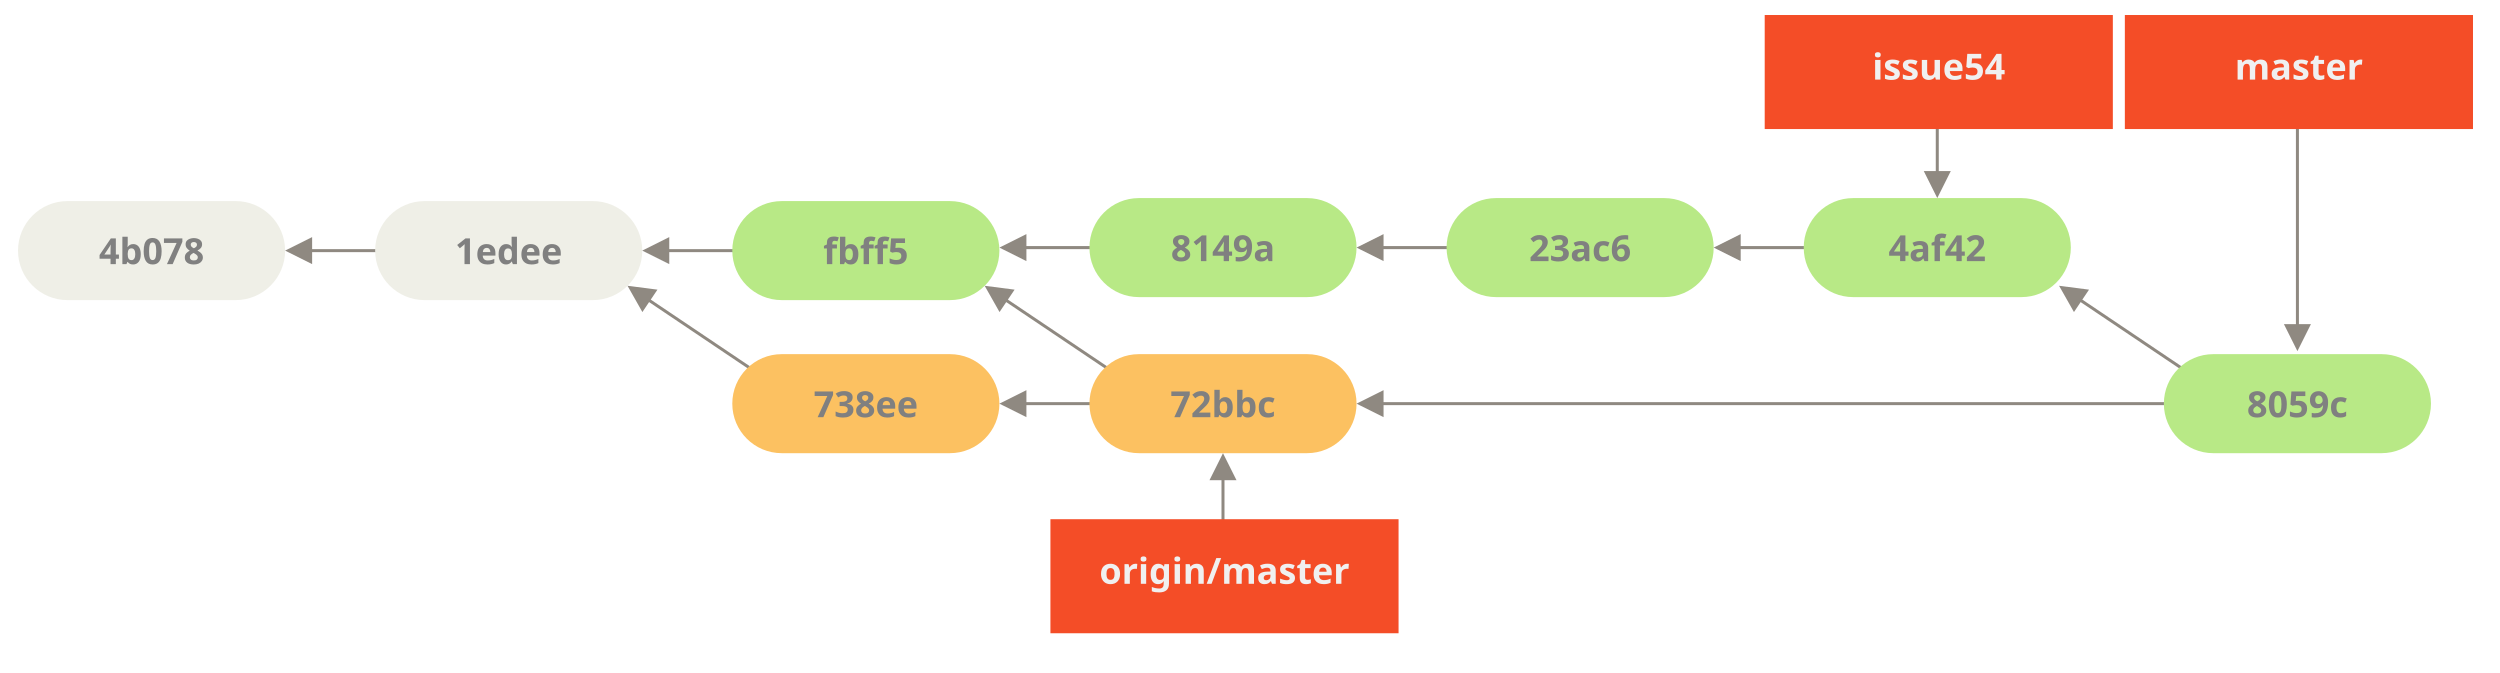
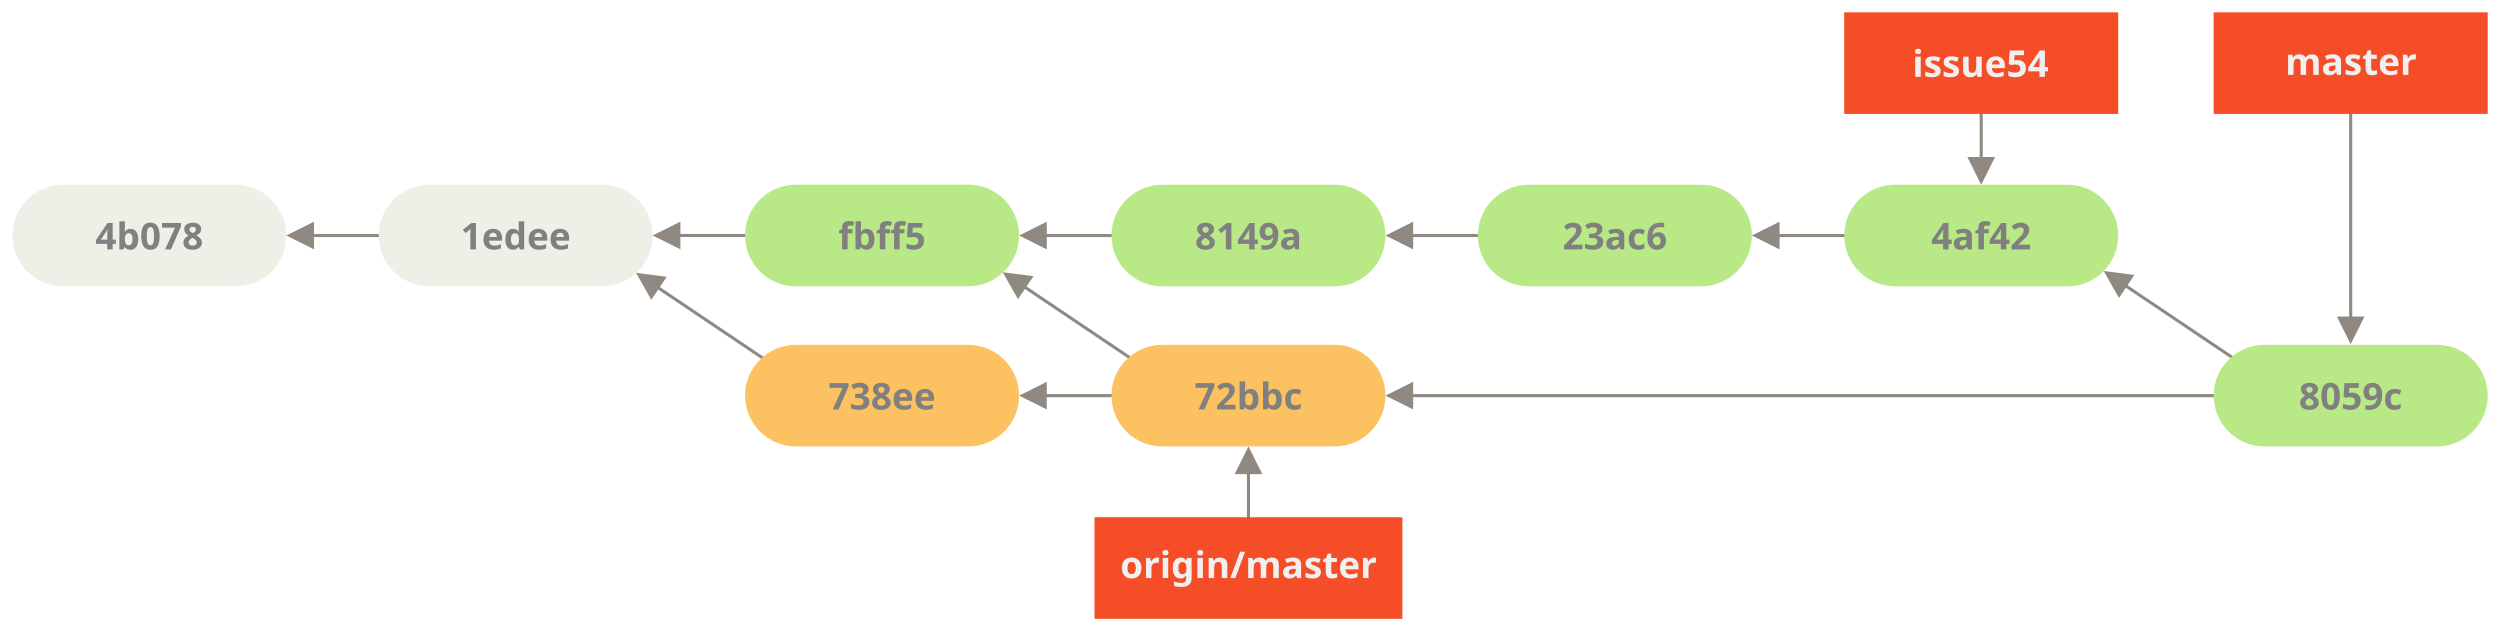
- <svg xmlns="http://www.w3.org/2000/svg" width="833px" height="224px" viewBox="0 0 833 224" version="1.1">
-   <g id="05---Small-Team-6" stroke="none" stroke-width="1" fill="none" fill-rule="evenodd">
-     <g id="brown" transform="translate(6, 67)">
-       <rect id="Rectangle-1" fill="#EFEFE7" fill-rule="evenodd" x="0" y="0" width="89" height="33" rx="16.5" />
-       <text stroke="none" font-family="Source Code Pro" font-size="12px" font-weight="700" fill="#979797" fill-opacity="1" text-anchor="middle" id="C6">
-         <tspan fill="#808080" x="44.5" y="21" fill-opacity="1">4b078</tspan>
+ <svg xmlns="http://www.w3.org/2000/svg" id="svg20941" version="1.1" viewBox="0 0 812 205">
+   <g id="g21690">
+     <g id="brown" transform="translate(4,60)" style="fill-rule:evenodd;fill:none">
+       <rect id="Rectangle-1" width="89" height="33" rx="16.5" ry="16.5" style="fill-rule:evenodd;fill:#efefe7" />
+       <text id="C6" font-size="12px" font-weight="700" style="fill:#979797;font-family:'Source Code Pro';font-size:12px;font-weight:700;text-anchor:middle">
+         <tspan id="tspan20827" x="44.5" y="21" style="fill:gray">4b078</tspan>
      </text>
    </g>
-     <g id="Line-+-brown-2" transform="translate(95, 67)">
-       <path id="Line" d="M9,16 L54,16 L54,17 L9,17 L9,21 L0,16.5 L9,12 L9,16 Z" fill="#8F8981" fill-rule="nonzero" />
-       <g id="brown" transform="translate(30, 0)">
-         <rect id="Rectangle-1" fill="#EFEFE7" fill-rule="evenodd" x="0" y="0" width="89" height="33" rx="16.5" />
-         <text stroke="none" font-family="Source Code Pro" font-size="12px" font-weight="700" fill="#979797" fill-opacity="1" text-anchor="middle" id="C6">
-           <tspan fill="#808080" x="44.5" y="21" fill-opacity="1">1edee</tspan>
+     <g id="Line-+-brown-2" transform="translate(93,60)" style="fill-rule:evenodd;fill:none">
+       <path id="Line" d="m9 16h45v1h-45v4l-9-4.5 9-4.5z" style="fill-rule:nonzero;fill:#8f8981" />
+       <g id="g20838" transform="translate(30)">
+         <rect id="rect20832" width="89" height="33" rx="16.5" ry="16.5" style="fill-rule:evenodd;fill:#efefe7" />
+         <text id="text20836" font-size="12px" font-weight="700" style="fill:#979797;font-family:'Source Code Pro';font-size:12px;font-weight:700;text-anchor:middle">
+           <tspan id="tspan20834" x="44.5" y="21" style="fill:gray">1edee</tspan>
        </text>
      </g>
    </g>
-     <g id="Line-+-brown-3" transform="translate(214, 67)">
-       <path id="Line" d="M9,16 L54,16 L54,17 L9,17 L9,21 L0,16.5 L9,12 L9,16 Z" fill="#8F8981" fill-rule="nonzero" />
-       <g id="jessica" transform="translate(30, 0)">
-         <rect id="Rectangle-1" fill="#B8E986" fill-rule="evenodd" x="0" y="0" width="89" height="33" rx="16.5" />
-         <text stroke="none" font-family="Source Code Pro" font-size="12px" font-weight="700" fill="#979797" fill-opacity="1" text-anchor="middle" id="C3'">
-           <tspan fill="#808080" x="44.5" y="21" fill-opacity="1">fbff5</tspan>
+     <g id="Line-+-brown-3" transform="translate(211.99 59.986)" style="fill-rule:evenodd;fill:none">
+       <path id="path20841" d="m9 16h45v1h-45v4l-9-4.5 9-4.5z" style="fill-rule:nonzero;fill:#8f8981" />
+       <g id="jessica" transform="translate(30)">
+         <rect id="rect20843" width="89" height="33" rx="16.5" ry="16.5" style="fill-rule:evenodd;fill:#b8e986" />
+         <text id="C3'" font-size="12px" font-weight="700" style="fill:#979797;font-family:'Source Code Pro';font-size:12px;font-weight:700;text-anchor:middle">
+           <tspan id="tspan20845" x="44.5" y="21" style="fill:gray">fbff5</tspan>
        </text>
      </g>
    </g>
-     <g id="Line-+-brown-6" transform="translate(209, 95)">
-       <path id="Line" d="M7.833,4.828 L59.194,39.364 L58.636,40.194 L7.275,5.658 L5.043,8.977 L0.085,0.221 L10.065,1.509 L7.833,4.828 Z" fill="#8F8981" fill-rule="nonzero" />
-       <g id="john" transform="translate(35, 23)">
-         <rect id="Rectangle-1" fill="#FCC161" fill-rule="evenodd" x="0" y="0" width="89" height="33" rx="16.5" />
-         <text stroke="none" font-family="Source Code Pro" font-size="12px" font-weight="700" fill="#979797" fill-opacity="1" text-anchor="middle" id="C3'">
-           <tspan fill="#808080" x="44.5" y="21" fill-opacity="1">738ee</tspan>
+     <g id="g21090" transform="translate(-2,-6)">
+       <path id="path20850" transform="translate(208.5,94.4)" d="m7.833 4.828 51.361 34.536-.558.83-51.361-34.536-2.232 3.319-4.958-8.756 9.98 1.288z" style="fill:#8f8981" />
+       <g id="john" transform="translate(244,118)" style="fill-rule:evenodd;fill:none">
+         <rect id="rect20852" width="89" height="33" rx="16.5" ry="16.5" style="fill-rule:evenodd;fill:#fcc161" />
+         <text id="text20856" font-size="12px" font-weight="700" style="fill:#979797;font-family:'Source Code Pro';font-size:12px;font-weight:700;text-anchor:middle">
+           <tspan id="tspan20854" x="44.5" y="21" style="fill:gray">738ee</tspan>
        </text>
      </g>
    </g>
-     <path id="Line-4" d="M335.833,99.828 L387.194,134.364 L386.636,135.194 L335.275,100.658 L333.043,103.977 L328.085,95.221 L338.065,96.509 L335.833,99.828 Z" fill="#8F8981" fill-rule="nonzero" />
-     <path id="Line-5" d="M342,134 L387,134 L387,135 L342,135 L342,139 L333,134.5 L342,130 L342,134 Z" fill="#8F8981" fill-rule="nonzero" />
-     <g id="john" transform="translate(363, 118)">
-       <rect id="Rectangle-1" fill="#FCC161" fill-rule="evenodd" x="0" y="0" width="89" height="33" rx="16.5" />
-       <text stroke="none" font-family="Source Code Pro" font-size="12px" font-weight="700" fill="#979797" fill-opacity="1" text-anchor="middle" id="C3'">
-         <tspan fill="#808080" x="44.5" y="21" fill-opacity="1">72bbc</tspan>
-       </text>
-     </g>
-     <path id="Line-7" d="M693.833,99.828 L745.194,134.364 L744.636,135.194 L693.275,100.658 L691.043,103.977 L686.085,95.221 L696.065,96.509 L693.833,99.828 Z" fill="#8F8981" fill-rule="nonzero" />
-     <path id="Line-6" d="M461,134 L745,134 L745,135 L461,135 L461,139 L452,134.5 L461,130 L461,134 Z" fill="#8F8981" fill-rule="nonzero" />
-     <g id="jessica" transform="translate(721, 118)">
-       <rect id="Rectangle-1" fill="#B8E986" fill-rule="evenodd" x="0" y="0" width="89" height="33" rx="16.5" />
-       <text stroke="none" font-family="Source Code Pro" font-size="12px" font-weight="700" fill="#979797" fill-opacity="1" text-anchor="middle" id="C3'">
-         <tspan fill="#808080" x="44.5" y="21" fill-opacity="1">8059c</tspan>
-       </text>
-     </g>
-     <g id="Line-+-brown-4" transform="translate(333, 66)">
-       <path id="Line" d="M9,16 L54,16 L54,17 L9,17 L9,21 L0,16.5 L9,12 L9,16 Z" fill="#8F8981" fill-rule="nonzero" />
-       <g id="jessica" transform="translate(30, 0)">
-         <rect id="Rectangle-1" fill="#B8E986" fill-rule="evenodd" x="0" y="0" width="89" height="33" rx="16.5" />
-         <text stroke="none" font-family="Source Code Pro" font-size="12px" font-weight="700" fill="#979797" fill-opacity="1" text-anchor="middle" id="C3'">
-           <tspan fill="#808080" x="44.5" y="21" fill-opacity="1">8149a</tspan>
+     <path id="Line-4" transform="translate(-2.4,-6.8)" d="m335.83 99.828 51.361 34.536-.558.83-51.361-34.536-2.232 3.319-4.958-8.756 9.98 1.288z" style="fill:#8f8981" />
+     <g id="g21304">
+       <path id="Line-5" transform="translate(-2,-6)" d="m342 134h45v1h-45v4l-9-4.5 9-4.5z" style="fill:#8f8981" />
+       <g id="g20868" transform="translate(361,112)" style="fill-rule:evenodd;fill:none">
+         <rect id="rect20862" width="89" height="33" rx="16.5" ry="16.5" style="fill-rule:evenodd;fill:#fcc161" />
+         <text id="text20866" font-size="12px" font-weight="700" style="fill:#979797;font-family:'Source Code Pro';font-size:12px;font-weight:700;text-anchor:middle">
+           <tspan id="tspan20864" x="44.5" y="21" style="fill:gray">72bbc</tspan>
        </text>
      </g>
    </g>
-     <g id="Line-+-brown-5" transform="translate(452, 66)">
-       <path id="Line" d="M9,16 L54,16 L54,17 L9,17 L9,21 L0,16.5 L9,12 L9,16 Z" fill="#8F8981" fill-rule="nonzero" />
-       <g id="jessica" transform="translate(30, 0)">
-         <rect id="Rectangle-1" fill="#B8E986" fill-rule="evenodd" x="0" y="0" width="89" height="33" rx="16.5" />
-         <text stroke="none" font-family="Source Code Pro" font-size="12px" font-weight="700" fill="#979797" fill-opacity="1" text-anchor="middle" id="C3'">
-           <tspan fill="#808080" x="44.5" y="21" fill-opacity="1">23ac6</tspan>
+     <g id="g21105" transform="translate(-2,-6)">
+       <path id="Line-7" transform="translate(-.8 -1.2)" d="m693.83 99.828 51.361 34.536-.558.83-51.361-34.536-2.232 3.319-4.958-8.756 9.98 1.288z" style="fill:#8f8981" />
+       <path id="Line-6" d="m461 134h284v1h-284v4l-9-4.5 9-4.5z" style="fill:#8f8981" />
+       <g id="g20878" transform="translate(721,118)" style="fill-rule:evenodd;fill:none">
+         <rect id="rect20872" width="89" height="33" rx="16.5" ry="16.5" style="fill-rule:evenodd;fill:#b8e986" />
+         <text id="text20876" font-size="12px" font-weight="700" style="fill:#979797;font-family:'Source Code Pro';font-size:12px;font-weight:700;text-anchor:middle">
+           <tspan id="tspan20874" x="44.5" y="21" style="fill:gray">8059c</tspan>
        </text>
      </g>
    </g>
-     <path id="Line-3" d="M580,82 L625,82 L625,83 L580,83 L580,87 L571,82.5 L580,78 L580,82 Z" fill="#8F8981" fill-rule="nonzero" />
-     <g id="jessica" transform="translate(601, 66)">
-       <rect id="Rectangle-1" fill="#B8E986" fill-rule="evenodd" x="0" y="0" width="89" height="33" rx="16.5" />
-       <text stroke="none" font-family="Source Code Pro" font-size="12px" font-weight="700" fill="#979797" fill-opacity="1" text-anchor="middle" id="C3'">
-         <tspan fill="#808080" x="44.5" y="21" fill-opacity="1">4af42</tspan>
-       </text>
-     </g>
-     <g id="Line-2-+-ref" transform="translate(350, 151)">
-       <path id="Line-2" d="M58,9 L58,32 L57,32 L57,9 L53,9 L57.5,0 L62,9 L58,9 Z" fill="#8F8981" fill-rule="nonzero" />
-       <g id="ref" transform="translate(0, 22)">
-         <rect id="Rectangle-2" fill="#F44D27" x="0" y="0" width="116" height="38" />
-         <text stroke="none" font-family="Source Code Pro" font-size="12px" font-weight="700" fill="#979797" fill-opacity="1" text-anchor="middle" id="master">
-           <tspan fill="#f0f0f0" x="58" y="21.515" fill-opacity="1">origin/master</tspan>
+     <g id="g21097" transform="translate(-2,-6)">
+       <path id="path20880" transform="translate(333,66)" d="m9 16h45v1h-45v4l-9-4.5 9-4.5z" style="fill:#8f8981" />
+       <g id="g20888" transform="translate(363,66)" style="fill-rule:evenodd;fill:none">
+         <rect id="rect20882" width="89" height="33" rx="16.5" ry="16.5" style="fill-rule:evenodd;fill:#b8e986" />
+         <text id="text20886" font-size="12px" font-weight="700" style="fill:#979797;font-family:'Source Code Pro';font-size:12px;font-weight:700;text-anchor:middle">
+           <tspan id="tspan20884" x="44.5" y="21" style="fill:gray">8149a</tspan>
        </text>
      </g>
    </g>
-     <g id="Line-2-+-ref-2" transform="translate(708, 5)">
-       <path id="Line-2" d="M57,103 L57,8 L58,8 L58,103 L62,103 L57.5,112 L53,103 L57,103 Z" fill="#8F8981" fill-rule="nonzero" />
-       <g id="ref">
-         <rect id="Rectangle-2" fill="#F44D27" x="0" y="0" width="116" height="38" />
-         <text stroke="none" font-family="Source Code Pro" font-size="12px" font-weight="700" fill="#979797" fill-opacity="1" text-anchor="middle" id="master">
-           <tspan fill="#f0f0f0" x="58" y="21.515" fill-opacity="1">master</tspan>
+     <g id="Line-+-brown-5" transform="translate(450,60)" style="fill-rule:evenodd;fill:none">
+       <path id="path20891" d="m9 16h45v1h-45v4l-9-4.5 9-4.5z" style="fill-rule:nonzero;fill:#8f8981" />
+       <g id="g20899" transform="translate(30)">
+         <rect id="rect20893" width="89" height="33" rx="16.5" ry="16.5" style="fill-rule:evenodd;fill:#b8e986" />
+         <text id="text20897" font-size="12px" font-weight="700" style="fill:#979797;font-family:'Source Code Pro';font-size:12px;font-weight:700;text-anchor:middle">
+           <tspan id="tspan20895" x="44.5" y="21" style="fill:gray">23ac6</tspan>
        </text>
      </g>
    </g>
-     <g id="Line-2-+-ref-3" transform="translate(588, 5)">
-       <path id="Line-2" d="M57,52 L57,9 L58,9 L58,52 L62,52 L57.5,61 L53,52 L57,52 Z" fill="#8F8981" fill-rule="nonzero" />
-       <g id="ref">
-         <rect id="Rectangle-2" fill="#F44D27" x="0" y="0" width="116" height="38" />
-         <text stroke="none" font-family="Source Code Pro" font-size="12px" font-weight="700" fill="#979797" fill-opacity="1" text-anchor="middle" id="master">
-           <tspan fill="#f0f0f0" x="58" y="21.515" fill-opacity="1">issue54</tspan>
+     <g id="g21119" transform="translate(-2,-6)">
+       <path id="Line-3" d="m580 82h45v1h-45v4l-9-4.5 9-4.5z" style="fill:#8f8981" />
+       <g id="g20909" transform="translate(601,66)" style="fill-rule:evenodd;fill:none">
+         <rect id="rect20903" width="89" height="33" rx="16.5" ry="16.5" style="fill-rule:evenodd;fill:#b8e986" />
+         <text id="text20907" font-size="12px" font-weight="700" style="fill:#979797;font-family:'Source Code Pro';font-size:12px;font-weight:700;text-anchor:middle">
+           <tspan id="tspan20905" x="44.5" y="21" style="fill:gray">4af42</tspan>
+         </text>
+       </g>
+     </g>
+     <g id="g21470">
+       <path id="Line-2" transform="translate(348,145)" d="m58 9v23h-1v-23h-4l4.5-9 4.5 9z" style="fill:#8f8981" />
+       <g id="g21463">
+         <rect id="Rectangle-2" transform="matrix(.86207 0 0 .86842 355.5 168)" width="116" height="38" style="fill-rule:evenodd;fill:#f44d27" />
+         <text id="master" transform="translate(347.53 166.25)" font-size="12px" font-weight="700" style="fill-rule:evenodd;fill:#979797;font-family:'Source Code Pro';font-size:12px;font-weight:700;text-anchor:middle">
+           <tspan id="tspan20913" x="58" y="21.515" style="fill:#f0f0f0">origin/master</tspan>
+         </text>
+       </g>
+     </g>
+     <g id="g21070" transform="translate(-2,-6)">
+       <path id="path20918" transform="translate(708,5.8)" d="m57 103v-95h1v95h4l-4.5 9-4.5-9z" style="fill:#8f8981" />
+       <g id="g21063" transform="translate(-.40034)">
+         <rect id="rect20920" transform="matrix(.76724 0 0 .86842 721.4 10)" width="116" height="38" style="fill-rule:evenodd;fill:#f44d27" />
+         <text id="text20924" transform="translate(708 8.8008)" font-size="12px" font-weight="700" style="fill-rule:evenodd;fill:#979797;font-family:'Source Code Pro';font-size:12px;font-weight:700;text-anchor:middle">
+           <tspan id="tspan20922" x="58" y="21.515" style="fill:#f0f0f0">master</tspan>
+         </text>
+       </g>
+     </g>
+     <g id="g21112" transform="translate(-2,-6)">
+       <path id="path20929" transform="translate(588,5)" d="m57 52v-43h1v43h4l-4.5 9-4.5-9z" style="fill:#8f8981" />
+       <g id="g21050" transform="translate(-.72434)">
+         <rect id="rect20931" transform="matrix(.76724 0 0 .86842 601.72 10)" width="116" height="38" style="fill-rule:evenodd;fill:#f44d27" />
+         <text id="text20935" transform="translate(588 9.4428)" font-size="12px" font-weight="700" style="fill-rule:evenodd;fill:#979797;font-family:'Source Code Pro';font-size:12px;font-weight:700;text-anchor:middle">
+           <tspan id="tspan20933" x="58" y="21.515" style="fill:#f0f0f0">issue54</tspan>
        </text>
      </g>
    </g>
  </g>
</svg>
